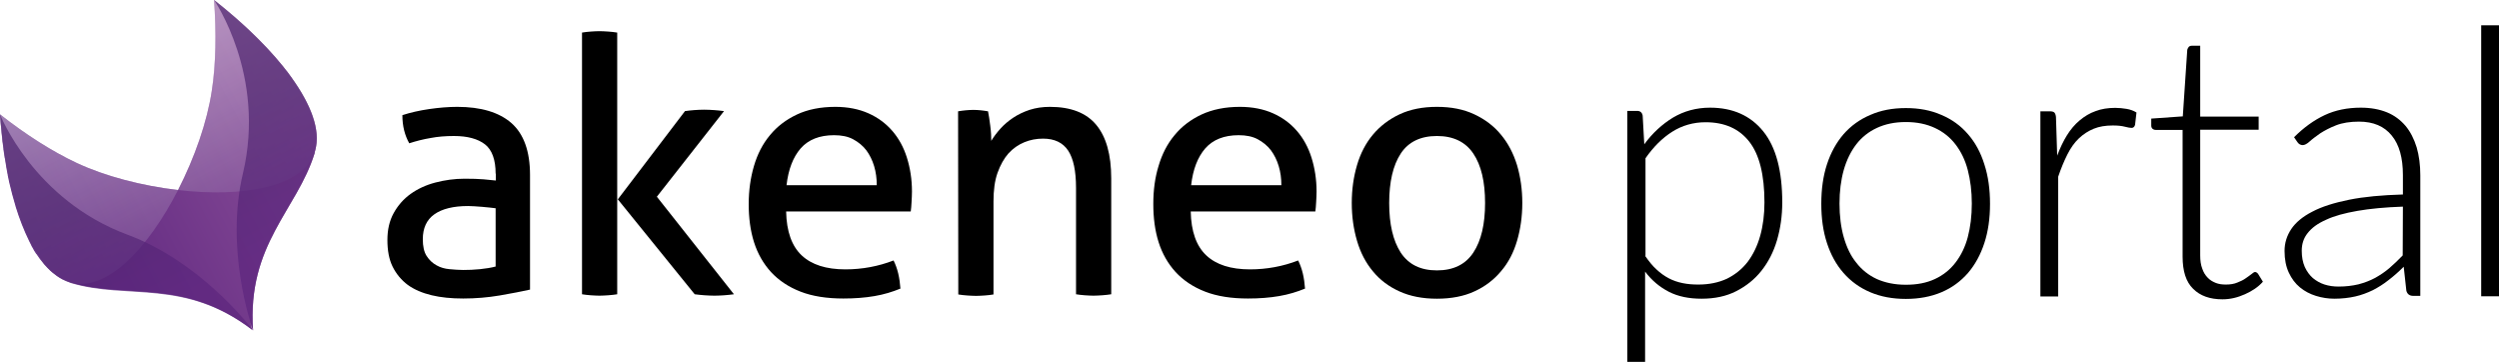
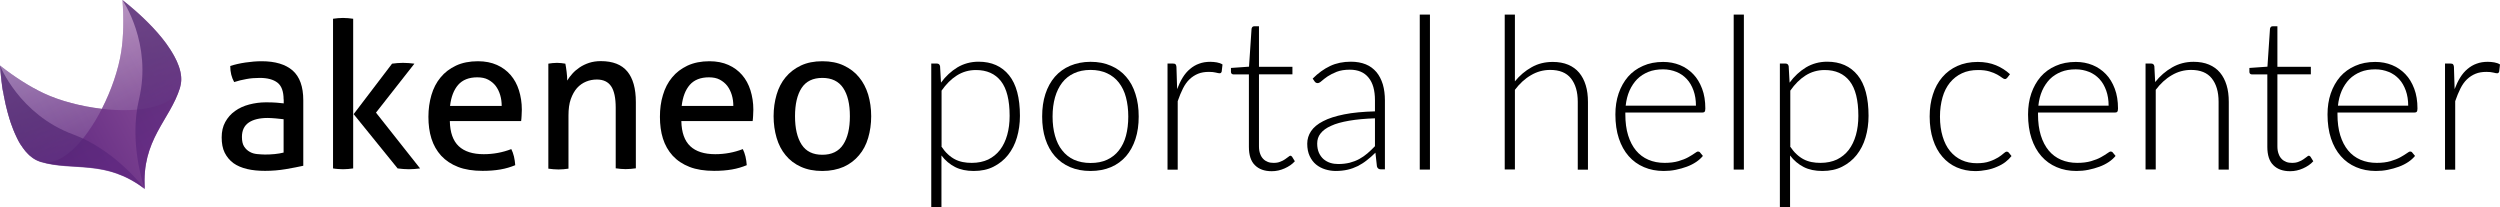
- <svg xmlns="http://www.w3.org/2000/svg" version="1.1" id="Logo_AKENEO_-_Couleur_-_Fond_Noir" x="0px" y="0px" width="1235.3px" height="178.8px" viewBox="0 0 1235.3 178.8" style="enable-background:new 0 0 1235.3 178.8;" xml:space="preserve">
+ <svg xmlns="http://www.w3.org/2000/svg" version="1.1" id="Logo_AKENEO_-_Couleur_-_Fond_Noir" x="0px" y="0px" width="2159.7px" height="178.8px" viewBox="0 0 2159.7 178.8" style="enable-background:new 0 0 2159.7 178.8;" xml:space="preserve">
  <style type="text/css">
	.st0{fill:url(#SVGID_1_);}
	.st1{opacity:0.8;}
- 	.st2{opacity:0.51;fill:url(#SVGID_2_);enable-background:new    ;}
- 	.st3{opacity:0.51;fill:url(#SVGID_3_);enable-background:new    ;}
+ 	.st2{opacity:0.51;fill:url(#SVGID_2_);}
+ 	.st3{opacity:0.51;fill:url(#SVGID_3_);}
	.st4{opacity:0.7;}
	.st5{fill:url(#SVGID_4_);}
	.st6{fill:url(#SVGID_5_);}
</style>
  <g>
    <g>
      <g>
-         <path d="M245,85.8c0-6.9-1.8-11.8-5.3-14.5s-8.6-4.1-15.3-4.1c-4.1,0-8,0.3-11.6,1c-3.6,0.6-7.1,1.5-10.5,2.6     c-2.2-3.9-3.4-8.5-3.4-13.9c4-1.3,8.4-2.3,13.2-3c4.8-0.7,9.5-1.1,13.9-1.1c11.8,0,20.7,2.7,26.8,8c6.1,5.4,9.2,13.9,9.2,25.7     v56.6c-4.1,0.9-9.1,1.9-15,2.9s-11.9,1.5-18,1.5c-5.8,0-11-0.5-15.6-1.6s-8.6-2.8-11.8-5.1c-3.2-2.4-5.7-5.4-7.5-9     s-2.6-8.1-2.6-13.2c0-5.1,1-9.5,3.1-13.3s4.9-7,8.4-9.5s7.6-4.4,12.2-5.6c4.6-1.2,9.4-1.9,14.5-1.9c3.8,0,6.9,0.1,9.3,0.3     s4.4,0.4,6.1,0.6v-3.4H245z M245,102.9c-1.8-0.2-4-0.5-6.7-0.7s-5-0.4-6.9-0.4c-7.3,0-12.9,1.4-16.7,4.1     c-3.8,2.7-5.7,6.8-5.7,12.3c0,3.5,0.6,6.3,1.9,8.3c1.3,2,2.9,3.5,4.9,4.6c1.9,1.1,4.1,1.7,6.4,1.9c2.4,0.2,4.6,0.4,6.7,0.4     c2.7,0,5.5-0.1,8.4-0.4c2.9-0.3,5.4-0.7,7.7-1.3L245,102.9L245,102.9z" />
-         <path d="M287.7,16.1c1.3-0.2,2.7-0.4,4.3-0.5c1.6-0.1,3-0.2,4.3-0.2s2.8,0.1,4.4,0.2s3.1,0.3,4.4,0.5v129.3     c-1.3,0.2-2.8,0.4-4.4,0.5s-3.1,0.2-4.4,0.2s-2.7-0.1-4.3-0.2c-1.6-0.1-3-0.3-4.3-0.5V16.1z M305.4,98.5l33.2-43.6     c1.5-0.2,3.1-0.4,4.6-0.5s3.1-0.2,4.8-0.2c1.8,0,3.4,0.1,5,0.2c1.6,0.1,3.2,0.3,4.9,0.5l-33.2,42.3l38.1,48.2     c-1.6,0.2-3.2,0.4-4.8,0.5c-1.5,0.1-3.1,0.2-4.8,0.2c-1.6,0-3.3-0.1-4.9-0.2c-1.6-0.1-3.3-0.3-4.9-0.5L305.4,98.5z" />
-         <path d="M388.6,104.5c0.2,9.9,2.8,17.1,7.7,21.7c4.9,4.6,12.1,6.9,21.6,6.9c8.3,0,16.3-1.5,23.8-4.4c0.9,1.8,1.7,3.9,2.3,6.4     c0.6,2.5,0.9,5,1.1,7.5c-3.9,1.6-8.1,2.9-12.8,3.7c-4.6,0.8-9.8,1.2-15.4,1.2c-8.2,0-15.3-1.1-21.2-3.4     c-5.9-2.3-10.7-5.5-14.6-9.7c-3.8-4.2-6.6-9.1-8.4-14.8s-2.6-12-2.6-18.8c0-6.7,0.9-13,2.6-18.8s4.3-10.9,7.9-15.2     c3.5-4.3,8-7.7,13.3-10.2s11.7-3.8,19-3.8c6.2,0,11.7,1.1,16.4,3.2c4.7,2.1,8.6,5,11.8,8.7c3.2,3.7,5.6,8.1,7.2,13.2     c1.6,5.1,2.5,10.7,2.5,16.7c0,1.7-0.1,3.4-0.2,5.2c-0.1,1.8-0.2,3.4-0.4,4.7L388.6,104.5L388.6,104.5z M433.4,91.5     c0-3.3-0.4-6.4-1.3-9.4s-2.2-5.6-3.9-7.9c-1.7-2.2-3.9-4-6.5-5.4s-5.8-2-9.4-2c-7.2,0-12.7,2.2-16.5,6.5     c-3.8,4.4-6.1,10.4-7,18.2L433.4,91.5L433.4,91.5z" />
-         <path d="M473.6,55c1.3-0.2,2.6-0.4,3.8-0.5s2.5-0.2,3.8-0.2s2.5,0.1,3.6,0.2c1.1,0.1,2.3,0.3,3.6,0.5c0.4,1.8,0.7,4.1,1.1,7.1     c0.4,3,0.5,5.5,0.5,7.5c1.2-2,2.7-4,4.5-6c1.8-2,3.9-3.8,6.3-5.4c2.4-1.6,5.1-2.9,8.1-3.9c3.1-1,6.4-1.5,10.1-1.5     c10.4,0,18,3,22.9,8.9s7.4,14.7,7.4,26.4v57.3c-1.3,0.2-2.8,0.4-4.4,0.5s-3.1,0.2-4.4,0.2s-2.7-0.1-4.3-0.2     c-1.6-0.1-3-0.3-4.3-0.5V92.8c0-8.3-1.3-14.5-3.9-18.4s-6.7-5.9-12.4-5.9c-3.3,0-6.4,0.6-9.3,1.8c-2.9,1.2-5.5,3-7.8,5.5     c-2.2,2.5-4,5.7-5.4,9.6c-1.4,3.9-2,8.7-2,14.2v45.9c-1.3,0.2-2.7,0.4-4.3,0.5s-3,0.2-4.3,0.2s-2.8-0.1-4.4-0.2     c-1.6-0.1-3.1-0.3-4.4-0.5L473.6,55L473.6,55z" />
-         <path d="M588.6,104.5c0.2,9.9,2.8,17.1,7.7,21.7c4.9,4.6,12.1,6.9,21.6,6.9c8.3,0,16.3-1.5,23.8-4.4c0.9,1.8,1.7,3.9,2.3,6.4     s0.9,5,1.1,7.5c-3.9,1.6-8.1,2.9-12.8,3.7c-4.6,0.8-9.8,1.2-15.4,1.2c-8.2,0-15.3-1.1-21.2-3.4c-5.9-2.3-10.7-5.5-14.6-9.7     c-3.8-4.2-6.6-9.1-8.4-14.8s-2.6-12-2.6-18.8c0-6.7,0.8-13,2.6-18.8c1.7-5.8,4.3-10.9,7.9-15.2c3.5-4.3,8-7.7,13.3-10.2     c5.4-2.5,11.7-3.8,19-3.8c6.2,0,11.7,1.1,16.4,3.2c4.7,2.1,8.6,5,11.8,8.7c3.2,3.7,5.6,8.1,7.2,13.2c1.6,5.1,2.5,10.7,2.5,16.7     c0,1.7-0.1,3.4-0.2,5.2s-0.2,3.4-0.4,4.7L588.6,104.5L588.6,104.5z M633.4,91.5c0-3.3-0.4-6.4-1.3-9.4s-2.2-5.6-3.9-7.9     c-1.7-2.2-3.9-4-6.5-5.4s-5.8-2-9.4-2c-7.2,0-12.7,2.2-16.5,6.5c-3.8,4.4-6.1,10.4-7,18.2L633.4,91.5L633.4,91.5z" />
-         <path d="M710.3,147.6c-7.1,0-13.2-1.2-18.5-3.6c-5.3-2.4-9.7-5.7-13.2-10c-3.5-4.2-6.1-9.2-7.8-15c-1.7-5.8-2.6-12-2.6-18.7     s0.9-12.9,2.6-18.7s4.3-10.8,7.8-15s7.9-7.6,13.2-10.1c5.3-2.5,11.5-3.7,18.5-3.7c7.1,0,13.2,1.2,18.5,3.7     c5.3,2.5,9.7,5.8,13.2,10.1c3.5,4.2,6.1,9.2,7.9,15c1.7,5.8,2.6,12,2.6,18.7s-0.9,12.9-2.6,18.7s-4.3,10.8-7.9,15     c-3.5,4.2-7.9,7.6-13.2,10C723.6,146.4,717.4,147.6,710.3,147.6z M710.3,133.6c8.1,0,14.1-2.9,18-8.8c3.9-5.9,5.8-14.1,5.8-24.5     c0-10.5-1.9-18.6-5.8-24.4c-3.9-5.8-9.9-8.7-18-8.7s-14.1,2.9-17.9,8.7s-5.7,14-5.7,24.4c0,10.5,1.9,18.6,5.7,24.5     C696.3,130.7,702.2,133.6,710.3,133.6z" />
+         <path d="M245,85.9c0-6.9-1.8-11.8-5.3-14.5c-3.5-2.7-8.6-4.1-15.3-4.1c-4.1,0-8,0.3-11.6,1c-3.6,0.6-7.1,1.5-10.5,2.6     c-2.2-3.9-3.4-8.5-3.4-13.9c4-1.3,8.4-2.3,13.2-3c4.8-0.7,9.5-1.1,13.9-1.1c11.8,0,20.7,2.7,26.8,8c6.1,5.4,9.2,13.9,9.2,25.7     v56.6c-4.1,0.9-9.1,1.9-15,2.9c-5.9,1-11.9,1.5-18,1.5c-5.8,0-11-0.5-15.6-1.6c-4.6-1.1-8.6-2.8-11.8-5.1c-3.2-2.4-5.7-5.4-7.5-9     c-1.8-3.6-2.6-8.1-2.6-13.2c0-5.1,1-9.5,3.1-13.3c2.1-3.8,4.9-7,8.4-9.5c3.5-2.5,7.6-4.4,12.2-5.6c4.6-1.2,9.4-1.9,14.5-1.9     c3.8,0,6.9,0.1,9.3,0.3c2.4,0.2,4.4,0.4,6.1,0.6V85.9z M245,103c-1.8-0.2-4-0.5-6.7-0.7c-2.7-0.2-5-0.4-6.9-0.4     c-7.3,0-12.9,1.4-16.7,4.1c-3.8,2.7-5.7,6.8-5.7,12.3c0,3.5,0.6,6.3,1.9,8.3c1.3,2,2.9,3.5,4.9,4.6c1.9,1.1,4.1,1.7,6.4,1.9     c2.4,0.2,4.6,0.4,6.7,0.4c2.7,0,5.5-0.1,8.4-0.4c2.9-0.3,5.4-0.7,7.7-1.3V103z" />
+         <path d="M287.7,16.2c1.3-0.2,2.7-0.4,4.3-0.5c1.6-0.1,3-0.2,4.3-0.2c1.3,0,2.8,0.1,4.4,0.2c1.6,0.1,3.1,0.3,4.4,0.5v129.3     c-1.3,0.2-2.8,0.4-4.4,0.5c-1.6,0.1-3.1,0.2-4.4,0.2c-1.3,0-2.7-0.1-4.3-0.2c-1.6-0.1-3-0.3-4.3-0.5V16.2z M305.5,98.6L338.7,55     c1.5-0.2,3.1-0.4,4.6-0.5c1.5-0.1,3.1-0.2,4.8-0.2c1.8,0,3.4,0.1,5,0.2c1.6,0.1,3.2,0.3,4.9,0.5l-33.2,42.3l38.1,48.2     c-1.6,0.2-3.2,0.4-4.8,0.5c-1.5,0.1-3.1,0.2-4.8,0.2c-1.6,0-3.3-0.1-4.9-0.2c-1.6-0.1-3.3-0.3-4.9-0.5L305.5,98.6z" />
+         <path d="M388.6,104.6c0.2,9.9,2.8,17.1,7.7,21.7c4.9,4.6,12.1,6.9,21.6,6.9c8.3,0,16.3-1.5,23.8-4.4c0.9,1.8,1.7,3.9,2.3,6.4     c0.6,2.5,0.9,5,1.1,7.5c-3.9,1.6-8.1,2.9-12.8,3.7c-4.6,0.8-9.8,1.2-15.4,1.2c-8.2,0-15.3-1.1-21.2-3.4     c-5.9-2.3-10.7-5.5-14.6-9.7c-3.8-4.2-6.6-9.1-8.4-14.8c-1.8-5.7-2.6-12-2.6-18.8c0-6.7,0.9-13,2.6-18.8     c1.7-5.8,4.3-10.9,7.9-15.2c3.5-4.3,8-7.7,13.3-10.2c5.3-2.5,11.7-3.8,19-3.8c6.2,0,11.7,1.1,16.4,3.2c4.7,2.1,8.6,5,11.8,8.7     c3.2,3.7,5.6,8.1,7.2,13.2c1.6,5.1,2.5,10.7,2.5,16.7c0,1.7-0.1,3.4-0.2,5.2c-0.1,1.8-0.2,3.4-0.4,4.7H388.6z M433.4,91.5     c0-3.3-0.4-6.4-1.3-9.4c-0.9-3-2.2-5.6-3.9-7.9c-1.7-2.2-3.9-4-6.5-5.4c-2.6-1.4-5.8-2-9.4-2c-7.2,0-12.7,2.2-16.5,6.5     c-3.8,4.4-6.1,10.4-7,18.2H433.4z" />
+         <path d="M473.6,55c1.3-0.2,2.6-0.4,3.8-0.5c1.2-0.1,2.5-0.2,3.8-0.2c1.3,0,2.5,0.1,3.6,0.2c1.1,0.1,2.3,0.3,3.6,0.5     c0.4,1.8,0.7,4.1,1.1,7.1c0.4,3,0.5,5.5,0.5,7.5c1.2-2,2.7-4,4.5-6c1.8-2,3.9-3.8,6.3-5.4c2.4-1.6,5.1-2.9,8.1-3.9     c3.1-1,6.4-1.5,10.1-1.5c10.4,0,18,3,22.9,8.9c4.9,5.9,7.4,14.7,7.4,26.4v57.3c-1.3,0.2-2.8,0.4-4.4,0.5     c-1.6,0.1-3.1,0.2-4.4,0.2c-1.3,0-2.7-0.1-4.3-0.2c-1.6-0.1-3-0.3-4.3-0.5V93c0-8.3-1.3-14.5-3.9-18.4c-2.6-3.9-6.7-5.9-12.4-5.9     c-3.3,0-6.4,0.6-9.3,1.8c-2.9,1.2-5.5,3-7.8,5.5c-2.2,2.5-4,5.7-5.4,9.6c-1.4,3.9-2,8.7-2,14.2v45.9c-1.3,0.2-2.7,0.4-4.3,0.5     c-1.6,0.1-3,0.2-4.3,0.2c-1.3,0-2.8-0.1-4.4-0.2c-1.6-0.1-3.1-0.3-4.4-0.5V55z" />
+         <path d="M588.6,104.6c0.2,9.9,2.8,17.1,7.7,21.7c4.9,4.6,12.1,6.9,21.6,6.9c8.3,0,16.3-1.5,23.8-4.4c0.9,1.8,1.7,3.9,2.3,6.4     c0.6,2.5,0.9,5,1.1,7.5c-3.9,1.6-8.1,2.9-12.8,3.7c-4.6,0.8-9.8,1.2-15.4,1.2c-8.2,0-15.3-1.1-21.2-3.4     c-5.9-2.3-10.7-5.5-14.6-9.7c-3.8-4.2-6.6-9.1-8.4-14.8c-1.8-5.7-2.6-12-2.6-18.8c0-6.7,0.8-13,2.6-18.8     c1.7-5.8,4.3-10.9,7.9-15.2c3.5-4.3,8-7.7,13.3-10.2c5.4-2.5,11.7-3.8,19-3.8c6.2,0,11.7,1.1,16.4,3.2c4.7,2.1,8.6,5,11.8,8.7     c3.2,3.7,5.6,8.1,7.2,13.2c1.6,5.1,2.5,10.7,2.5,16.7c0,1.7-0.1,3.4-0.2,5.2c-0.1,1.8-0.2,3.4-0.4,4.7H588.6z M633.5,91.5     c0-3.3-0.4-6.4-1.3-9.4c-0.9-3-2.2-5.6-3.9-7.9c-1.7-2.2-3.9-4-6.5-5.4c-2.6-1.4-5.8-2-9.4-2c-7.2,0-12.7,2.2-16.5,6.5     c-3.8,4.4-6.1,10.4-7,18.2H633.5z" />
+         <path d="M710.4,147.7c-7.1,0-13.2-1.2-18.5-3.6c-5.3-2.4-9.7-5.7-13.2-10c-3.5-4.2-6.1-9.2-7.8-15c-1.7-5.8-2.6-12-2.6-18.7     c0-6.7,0.9-12.9,2.6-18.7c1.7-5.8,4.3-10.8,7.8-15c3.5-4.2,7.9-7.6,13.2-10.1c5.3-2.5,11.5-3.7,18.5-3.7c7.1,0,13.2,1.2,18.5,3.7     c5.3,2.5,9.7,5.8,13.2,10.1c3.5,4.2,6.1,9.2,7.9,15c1.7,5.8,2.6,12,2.6,18.7c0,6.7-0.9,12.9-2.6,18.7c-1.7,5.8-4.3,10.8-7.9,15     c-3.5,4.2-7.9,7.6-13.2,10C723.6,146.4,717.4,147.7,710.4,147.7z M710.4,133.7c8.1,0,14.1-2.9,18-8.8c3.9-5.9,5.8-14.1,5.8-24.5     c0-10.5-1.9-18.6-5.8-24.4c-3.9-5.8-9.9-8.7-18-8.7c-8.1,0-14.1,2.9-17.9,8.7c-3.8,5.8-5.7,14-5.7,24.4c0,10.5,1.9,18.6,5.7,24.5     C696.3,130.8,702.3,133.7,710.4,133.7z" />
      </g>
      <g>
-         <linearGradient id="SVGID_1_" gradientUnits="userSpaceOnUse" x1="272.245" y1="215.823" x2="425.372" y2="215.823" gradientTransform="matrix(0.8818 -0.4717 -0.4717 -0.8818 -116.7754 450.649)">
+         <linearGradient id="SVGID_1_" gradientUnits="userSpaceOnUse" x1="320.472" y1="183.821" x2="473.598" y2="183.821" gradientTransform="matrix(0.8818 -0.4717 0.4717 0.8818 -347.8113 120.9767)">
          <stop offset="4.294480e-02" style="stop-color:#5C257E" />
          <stop offset="0.969" style="stop-color:#8B4F99" />
        </linearGradient>
-         <path class="st0" d="M123.8,159.5c0.6,2,1.1,3.3,1.3,3.8c0.1,0-0.1,0,0,0l0,0l0,0l0,0l0,0c-3-42.6,21.7-59.5,30.4-87.5     c0.1-0.4,0.2-0.9,0.3-1.4c0.2-0.6,0.3-1.3,0.4-1.9c1.4-7.8-1.5-17-7.2-26.6c0-0.1-0.1-0.1-0.1-0.2c-0.5-0.8-1-1.6-1.5-2.4l0,0     c-0.9-1.5-2-3-3-4.5c-0.1-0.1-0.2-0.3-0.3-0.5c-0.3-0.4-0.6-0.8-0.9-1.2c-0.3-0.4-0.6-0.8-0.9-1.3c-0.3-0.4-0.6-0.8-1-1.2     c-0.3-0.4-0.7-0.8-1-1.3c-0.2-0.3-0.5-0.6-0.7-0.9C130.4,21.1,118.4,9.9,105.8,0l0,0l0,0l0,0c0,0-0.1-0.1,0,0     c1.2,16,0.9,32.1-1.1,44.8c-2.3,15.4-8.5,33.1-16.7,49.1c-17.9-2.1-36-6.8-50.1-13.4C26.1,75,12.7,66.5,0,56.5     c0.1,1.3,0.2,2.7,0.3,4c0,0.4,0.1,0.8,0.1,1.2c0.1,1,0.2,1.9,0.3,2.8c0,0.4,0.1,0.9,0.1,1.3c0.1,1,0.2,1.9,0.3,2.8     c0,0.4,0.1,0.8,0.1,1.2c0.2,1.2,0.3,2.4,0.5,3.6c0,0.1,0,0.2,0,0.4c0.2,1.4,0.4,2.8,0.6,4.1c0,0.1,0,0.2,0.1,0.3     c0.2,1.2,0.4,2.4,0.6,3.7c0,0.3,0.1,0.5,0.1,0.7c0.2,1.1,0.4,2.2,0.6,3.3c0.1,0.2,0.1,0.4,0.1,0.6c0.3,1.3,0.5,2.5,0.8,3.8l0,0     c0.9,4,2,7.9,3.1,11.6c0,0.1,0,0.1,0,0.1c1.9,6.2,4.2,12,6.7,17.1c0.4,0.7,0.8,1.5,1.1,2.2v0.1l0,0c0.3,0.6,0.7,1.3,1.1,1.9l0,0     c0,0,0,0,0,0.1c0.4,0.7,0.8,1.3,1.2,1.9l0,0c0.1,0.1,0.1,0.2,0.2,0.2l0,0c0.5,0.8,1.1,1.6,1.6,2.3c0.1,0.1,0.2,0.2,0.3,0.4     l0.1,0.1c0.6,0.8,1.3,1.6,1.9,2.4l0,0c0.5,0.5,0.9,1,1.4,1.5c0.2,0.2,0.4,0.4,0.6,0.6c0.3,0.3,0.6,0.6,0.9,0.9     c0.2,0.2,0.4,0.4,0.7,0.6c0.3,0.3,0.6,0.5,0.9,0.7c0.2,0.2,0.5,0.4,0.7,0.5c0.3,0.2,0.6,0.5,0.9,0.7c0.2,0.2,0.5,0.3,0.7,0.5     c0.3,0.2,0.6,0.4,1,0.6c0.2,0.1,0.5,0.3,0.7,0.4c0.4,0.2,0.7,0.4,1.1,0.5c0.2,0.1,0.4,0.2,0.6,0.3c0.6,0.3,1.2,0.5,1.7,0.7     c0.4,0.1,0.7,0.3,1,0.4c28.1,8.4,56.1-2.5,89.9,23.4" />
+         <path class="st0" d="M123.8,159.5c0.6,2,1.1,3.3,1.3,3.8c0.1,0-0.1,0,0,0l0,0c0,0,0,0,0,0c0,0,0,0,0,0l0,0     c-3-42.6,21.7-59.5,30.4-87.5c0.1-0.4,0.2-0.9,0.3-1.4c0.2-0.6,0.3-1.3,0.4-1.9c1.4-7.8-1.5-17-7.2-26.6c0-0.1-0.1-0.1-0.1-0.2     c-0.5-0.8-1-1.6-1.5-2.4c0,0,0,0,0,0c-0.9-1.5-2-3-3-4.5c-0.1-0.1-0.2-0.3-0.3-0.5c-0.3-0.4-0.6-0.8-0.9-1.2     c-0.3-0.4-0.6-0.8-0.9-1.3c-0.3-0.4-0.6-0.8-1-1.2c-0.3-0.4-0.7-0.8-1-1.3c-0.2-0.3-0.5-0.6-0.7-0.9     c-9.2-11.3-21.2-22.5-33.8-32.4c0,0,0,0,0,0l0,0l0,0c0,0-0.1-0.1,0,0c1.2,16,0.9,32.1-1.1,44.8C102.3,60.2,96.2,78,88,94     c-17.9-2.1-36-6.8-50.1-13.4c-11.8-5.5-25.2-14-37.9-24c0.1,1.3,0.2,2.7,0.3,4c0,0.4,0.1,0.8,0.1,1.2c0.1,1,0.2,1.9,0.3,2.8     c0,0.4,0.1,0.9,0.1,1.3c0.1,1,0.2,1.9,0.3,2.8c0,0.4,0.1,0.8,0.1,1.2c0.2,1.2,0.3,2.4,0.5,3.6c0,0.1,0,0.2,0,0.4     c0.2,1.4,0.4,2.8,0.6,4.1c0,0.1,0,0.2,0.1,0.3C2.8,79.5,3,80.7,3.2,82c0,0.3,0.1,0.5,0.1,0.7C3.6,83.8,3.8,84.9,4,86     c0.1,0.2,0.1,0.4,0.1,0.6c0.3,1.3,0.5,2.5,0.8,3.8c0,0,0,0,0,0c0.9,4,2,7.9,3.1,11.6c0,0.1,0,0.1,0,0.1c1.9,6.2,4.2,12,6.7,17.1     c0.4,0.7,0.8,1.5,1.1,2.2c0,0,0,0.1,0,0.1c0,0,0,0,0,0c0.3,0.6,0.7,1.3,1.1,1.9c0,0,0,0,0,0c0,0,0,0,0,0.1     c0.4,0.7,0.8,1.3,1.2,1.9c0,0,0,0,0,0c0.1,0.1,0.1,0.2,0.2,0.2c0,0,0,0,0,0c0.5,0.8,1.1,1.6,1.6,2.3c0.1,0.1,0.2,0.2,0.3,0.4     c0,0,0.1,0.1,0.1,0.1c0.6,0.8,1.3,1.6,1.9,2.4l0,0c0.5,0.5,0.9,1,1.4,1.5c0.2,0.2,0.4,0.4,0.6,0.6c0.3,0.3,0.6,0.6,0.9,0.9     c0.2,0.2,0.4,0.4,0.7,0.6c0.3,0.3,0.6,0.5,0.9,0.7c0.2,0.2,0.5,0.4,0.7,0.5c0.3,0.2,0.6,0.5,0.9,0.7c0.2,0.2,0.5,0.3,0.7,0.5     c0.3,0.2,0.6,0.4,1,0.6c0.2,0.1,0.5,0.3,0.7,0.4c0.4,0.2,0.7,0.4,1.1,0.5c0.2,0.1,0.4,0.2,0.6,0.3c0.6,0.3,1.2,0.5,1.7,0.7     c0.4,0.1,0.7,0.3,1,0.4c28.1,8.4,56.1-2.5,89.9,23.4" />
        <g class="st1">
-           <linearGradient id="SVGID_2_" gradientUnits="userSpaceOnUse" x1="387.111" y1="145.553" x2="387.111" y2="292.309" gradientTransform="matrix(0.8818 -0.4717 -0.4717 -0.8818 -116.7754 450.649)">
+           <linearGradient id="SVGID_2_" gradientUnits="userSpaceOnUse" x1="435.312" y1="254.138" x2="435.312" y2="107.383" gradientTransform="matrix(0.8818 -0.4717 0.4717 0.8818 -347.8113 120.9767)">
            <stop offset="4.294480e-02" style="stop-color:#5C257E" />
            <stop offset="1" style="stop-color:#FFFFFF" />
          </linearGradient>
-           <path class="st2" d="M104.7,44.8c-2.3,15.4-8.5,33.1-16.7,49.1c31.7,3.7,62.5-1.1,67.8-19.6c5.8-20.2-20.4-51.2-50-74.3      C107,16.2,106.6,32,104.7,44.8z" />
-           <linearGradient id="SVGID_3_" gradientUnits="userSpaceOnUse" x1="310.518" y1="145.559" x2="310.518" y2="292.315" gradientTransform="matrix(0.8818 -0.4717 -0.4717 -0.8818 -116.7754 450.649)">
+           <path class="st2" d="M104.7,44.9C102.3,60.2,96.2,78,88,94c31.7,3.7,62.5-1.1,67.8-19.6c5.8-20.2-20.4-51.2-50-74.3      C107,16.2,106.6,32,104.7,44.9z" />
+           <linearGradient id="SVGID_3_" gradientUnits="userSpaceOnUse" x1="358.748" y1="254.132" x2="358.748" y2="107.376" gradientTransform="matrix(0.8818 -0.4717 0.4717 0.8818 -347.8113 120.9767)">
            <stop offset="4.294480e-02" style="stop-color:#5C257E" />
            <stop offset="1" style="stop-color:#FFFFFF" />
          </linearGradient>
-           <path class="st3" d="M37.9,80.5C26.1,75,12.7,66.5,0,56.5C2.8,94,14.1,133,34.1,139.4c18.3,5.8,39.4-17.1,53.9-45.5      C70.1,91.8,52,87.1,37.9,80.5z" />
+           <path class="st3" d="M37.9,80.6c-11.8-5.5-25.2-14-37.9-24c2.8,37.5,14.1,76.5,34.1,82.9C52.4,145.3,73.5,122.4,88,94      C70.2,91.9,52,87.2,37.9,80.6z" />
        </g>
        <g class="st4">
-           <linearGradient id="SVGID_4_" gradientUnits="userSpaceOnUse" x1="310.514" y1="265.909" x2="310.514" y2="151.655" gradientTransform="matrix(0.8818 -0.4717 -0.4717 -0.8818 -116.7754 450.649)">
+           <linearGradient id="SVGID_4_" gradientUnits="userSpaceOnUse" x1="358.753" y1="133.782" x2="358.753" y2="248.037" gradientTransform="matrix(0.8818 -0.4717 0.4717 0.8818 -347.8113 120.9767)">
            <stop offset="0.233" style="stop-color:#4E256F" />
            <stop offset="0.841" style="stop-color:#5C257E" />
          </linearGradient>
-           <path class="st5" d="M63.1,116C16.4,98.7,0,56.5,0,56.5l0,0c1.7,23,6.6,46.5,14.8,62.8c0.4,0.7,0.7,1.4,1.1,2.1      c0,0.1,0.1,0.1,0.1,0.2c0.4,0.6,0.7,1.3,1.1,1.9c0,0.1,0.1,0.2,0.2,0.2c0.4,0.6,0.7,1.2,1.1,1.8c0.1,0.1,0.1,0.2,0.2,0.2      c0.4,0.6,0.7,1.1,1.1,1.7c0.3,0.4,0.5,0.7,0.7,1c0.1,0.1,0.1,0.2,0.2,0.3c0.2,0.2,0.4,0.5,0.5,0.7c0.4,0.6,0.9,1.1,1.3,1.6      c3.5,4.1,7.5,7.1,11.8,8.5c0.4,0.1,0.7,0.3,1,0.4c28.1,8.4,56.1-2.5,89.9,23.4C122.5,159.8,98.5,129.2,63.1,116z" />
-           <linearGradient id="SVGID_5_" gradientUnits="userSpaceOnUse" x1="387.088" y1="265.903" x2="387.088" y2="151.65" gradientTransform="matrix(0.8818 -0.4717 -0.4717 -0.8818 -116.7754 450.649)">
+           <path class="st5" d="M63.1,116.1C16.5,98.8,0,56.6,0,56.6l0,0c1.7,23,6.6,46.5,14.8,62.8c0.4,0.7,0.7,1.4,1.1,2.1      c0,0.1,0.1,0.1,0.1,0.2c0.4,0.6,0.7,1.3,1.1,1.9c0,0.1,0.1,0.2,0.2,0.2c0.4,0.6,0.7,1.2,1.1,1.8c0.1,0.1,0.1,0.2,0.2,0.2      c0.4,0.6,0.7,1.1,1.1,1.7c0.3,0.4,0.5,0.7,0.7,1c0.1,0.1,0.1,0.2,0.2,0.3c0.2,0.2,0.4,0.5,0.5,0.7c0.4,0.6,0.9,1.1,1.3,1.6      c3.5,4.1,7.5,7.1,11.8,8.5c0.4,0.1,0.7,0.3,1,0.4c28.1,8.4,56.1-2.5,89.9,23.4C122.5,159.9,98.5,129.2,63.1,116.1z" />
+           <linearGradient id="SVGID_5_" gradientUnits="userSpaceOnUse" x1="435.308" y1="133.788" x2="435.308" y2="248.041" gradientTransform="matrix(0.8818 -0.4717 0.4717 0.8818 -347.8113 120.9767)">
            <stop offset="0.233" style="stop-color:#4E256F" />
            <stop offset="0.841" style="stop-color:#5C257E" />
          </linearGradient>
-           <path class="st6" d="M155.8,74.3c5.8-20.2-20.4-51.2-50-74.3l0,0c0,0,25.8,37.1,14.3,85.6c-8.9,37.4,4,74.8,5,77.7      c0.1,0-0.1,0,0,0l0,0l0,0l0,0l0,0c-3-42.6,21.7-59.5,30.4-87.5C155.5,75.3,155.6,74.8,155.8,74.3z" />
+           <path class="st6" d="M155.8,74.4c5.8-20.2-20.4-51.2-50-74.3l0,0c0,0,25.8,37.1,14.3,85.6c-8.9,37.4,4,74.8,5,77.7      c0.1,0-0.1,0,0,0l0,0c0,0,0,0,0,0c0,0,0,0,0,0l0,0c-3-42.6,21.7-59.5,30.4-87.5C155.6,75.3,155.6,74.9,155.8,74.4z" />
        </g>
      </g>
    </g>
    <g>
-       <path d="M812.8,71.3c4-5.5,8.8-9.9,14.2-13.2c5.4-3.2,11.5-4.9,18.3-4.9c11.2,0,20,3.9,26.3,11.7c6.3,7.8,9.4,19.5,9.4,35.1    c0,6.7-0.9,12.9-2.6,18.7s-4.3,10.8-7.7,15.1s-7.6,7.6-12.5,10.1s-10.6,3.7-17.1,3.7c-6.2,0-11.6-1.1-16.1-3.4    c-4.5-2.3-8.5-5.6-11.8-10v44.6h-8.8v-124h4.9c1.5,0,2.4,0.8,2.7,2.3L812.8,71.3z M813.2,126.4c1.8,2.6,3.6,4.9,5.6,6.7    c1.9,1.8,4,3.3,6.1,4.4c2.1,1.1,4.4,1.9,6.9,2.4c2.4,0.5,5,0.7,7.7,0.7c5.4,0,10.1-1,14.2-2.9c4-2,7.4-4.7,10.2-8.3    c2.7-3.6,4.8-7.9,6.2-12.9s2.1-10.5,2.1-16.5c0-13.6-2.5-23.6-7.5-30s-12.2-9.6-21.6-9.6c-6.1,0-11.6,1.6-16.5,4.7    c-4.9,3.1-9.3,7.5-13.2,13.1v48.2H813.2z" />
-       <path d="M942.1,53.4c6.6,0,12.4,1.1,17.6,3.4c5.2,2.2,9.6,5.4,13.1,9.5c3.6,4.1,6.3,9.1,8.1,14.9c1.9,5.8,2.8,12.3,2.8,19.5    s-0.9,13.6-2.8,19.4c-1.9,5.8-4.6,10.7-8.1,14.8c-3.6,4.1-7.9,7.3-13.1,9.5s-11.1,3.3-17.6,3.3c-6.6,0-12.4-1.1-17.6-3.3    s-9.6-5.4-13.2-9.5s-6.3-9-8.2-14.8s-2.8-12.2-2.8-19.4s0.9-13.7,2.8-19.5c1.9-5.8,4.6-10.7,8.2-14.9c3.6-4.1,8-7.3,13.2-9.5    C929.7,54.5,935.5,53.4,942.1,53.4z M942.1,140.7c5.5,0,10.2-0.9,14.3-2.8c4.1-1.9,7.5-4.6,10.2-8.1c2.7-3.5,4.8-7.7,6.1-12.6    c1.3-4.9,2-10.5,2-16.6S974,89,972.7,84s-3.4-9.2-6.1-12.7s-6.1-6.2-10.2-8.1c-4.1-1.9-8.8-2.9-14.3-2.9s-10.2,1-14.3,2.9    c-4.1,1.9-7.5,4.6-10.2,8.1c-2.7,3.5-4.8,7.8-6.2,12.7c-1.4,5-2.1,10.5-2.1,16.6s0.7,11.7,2.1,16.6c1.4,4.9,3.4,9.2,6.2,12.6    c2.7,3.5,6.1,6.2,10.2,8.1C931.9,139.7,936.6,140.7,942.1,140.7z" />
-       <path d="M1016.9,76.9c1.4-3.7,3-7.1,4.8-10s3.9-5.4,6.3-7.4s5-3.6,7.9-4.6c2.9-1.1,6.1-1.6,9.7-1.6c1.9,0,3.8,0.2,5.6,0.5    c1.8,0.3,3.5,0.9,4.9,1.8l-0.7,6.1c-0.3,1-0.9,1.5-1.7,1.5c-0.7,0-1.9-0.2-3.4-0.6c-1.5-0.4-3.5-0.6-5.9-0.6    c-3.6,0-6.7,0.5-9.4,1.6c-2.7,1.1-5.2,2.7-7.4,4.8c-2.2,2.1-4.1,4.8-5.7,8s-3.1,6.8-4.5,10.9v59.2h-8.8V55h4.7    c1,0,1.8,0.2,2.2,0.6c0.4,0.4,0.7,1.2,0.8,2.2L1016.9,76.9z" />
-       <path d="M1098.6,147.9c-6.2,0-11-1.7-14.5-5.2c-3.5-3.4-5.2-8.7-5.2-15.9V64.2h-13.2c-0.7,0-1.2-0.2-1.7-0.6    c-0.4-0.4-0.6-0.9-0.6-1.6v-3.4l15.6-1.1l2.2-32.8c0.1-0.6,0.4-1,0.7-1.5c0.4-0.4,0.9-0.6,1.6-0.6h4.1v35h28.9v6.5h-28.9v62.1    c0,2.5,0.3,4.7,1,6.5c0.6,1.8,1.5,3.3,2.7,4.5c1.1,1.2,2.5,2,4,2.6s3.2,0.8,5,0.8c2.2,0,4.1-0.3,5.7-1c1.6-0.6,3-1.3,4.1-2.1    c1.2-0.8,2.1-1.5,2.9-2.1c0.7-0.6,1.3-1,1.7-1c0.5,0,1,0.3,1.5,0.9l2.4,3.9c-2.3,2.6-5.3,4.6-8.9,6.2S1102.5,147.9,1098.6,147.9z" />
-       <path d="M1134,67.8c4.8-4.8,9.8-8.4,15.1-10.9c5.3-2.5,11.3-3.7,17.9-3.7c4.9,0,9.2,0.8,12.9,2.3s6.7,3.8,9.2,6.7    c2.4,2.9,4.2,6.4,5.5,10.6c1.2,4.1,1.8,8.8,1.8,13.8v59.6h-3.5c-1.8,0-3-0.9-3.4-2.6l-1.3-11.8c-2.5,2.5-5,4.7-7.5,6.6    c-2.5,2-5.1,3.6-7.8,5c-2.7,1.3-5.6,2.4-8.7,3.1c-3.1,0.7-6.6,1.1-10.3,1.1c-3.1,0-6.2-0.5-9.1-1.4s-5.6-2.3-7.9-4.2    s-4.1-4.3-5.5-7.3s-2.1-6.5-2.1-10.7c0-3.9,1.1-7.5,3.3-10.8s5.7-6.2,10.4-8.6c4.7-2.5,10.8-4.4,18.2-5.9    c7.4-1.5,16.3-2.3,26.6-2.6v-9.6c0-8.5-1.8-15-5.5-19.5c-3.7-4.6-9.1-6.9-16.2-6.9c-4.4,0-8.2,0.6-11.3,1.8    c-3.1,1.2-5.7,2.6-7.9,4c-2.1,1.5-3.9,2.8-5.2,4c-1.3,1.2-2.5,1.8-3.4,1.8c-0.7,0-1.2-0.2-1.7-0.5c-0.4-0.3-0.8-0.7-1.1-1.2    L1134,67.8z M1187.8,102.1c-8.7,0.3-16.2,1-22.5,2.1s-11.5,2.5-15.5,4.4c-4.1,1.8-7.1,4-9.1,6.6c-2,2.5-2.9,5.4-2.9,8.7    c0,3.1,0.5,5.7,1.5,8c1,2.2,2.4,4.1,4,5.5c1.7,1.4,3.6,2.5,5.8,3.2c2.2,0.7,4.5,1,6.9,1c3.6,0,6.8-0.4,9.8-1.1    c3-0.8,5.7-1.8,8.3-3.2c2.5-1.4,4.9-3,7.1-4.9s4.4-4,6.5-6.2L1187.8,102.1L1187.8,102.1z" />
-       <path d="M1235.3,12.5v133.9h-8.8V12.5H1235.3z" />
+       <path d="M812.9,71.4c4-5.5,8.8-9.9,14.2-13.2c5.4-3.2,11.5-4.9,18.3-4.9c11.2,0,20,3.9,26.3,11.7c6.3,7.8,9.4,19.5,9.4,35.1    c0,6.7-0.9,12.9-2.6,18.7s-4.3,10.8-7.7,15.1c-3.4,4.3-7.6,7.6-12.5,10.1c-4.9,2.5-10.6,3.7-17.1,3.7c-6.2,0-11.6-1.1-16.1-3.4    c-4.5-2.3-8.5-5.6-11.8-10v44.6h-8.8V54.9h4.9c1.5,0,2.4,0.8,2.7,2.3L812.9,71.4z M813.2,126.5c1.8,2.6,3.6,4.9,5.6,6.7    c1.9,1.8,4,3.3,6.1,4.4c2.1,1.1,4.4,1.9,6.9,2.4c2.4,0.5,5,0.7,7.7,0.7c5.4,0,10.1-1,14.2-2.9c4-2,7.4-4.7,10.2-8.3    c2.7-3.6,4.8-7.9,6.2-12.9c1.4-5,2.1-10.5,2.1-16.5c0-13.6-2.5-23.6-7.5-30c-5-6.4-12.2-9.6-21.6-9.6c-6.1,0-11.6,1.6-16.5,4.7    c-4.9,3.1-9.3,7.5-13.2,13.1V126.5z" />
+       <path d="M942.1,53.4c6.6,0,12.4,1.1,17.6,3.4c5.2,2.2,9.6,5.4,13.1,9.5c3.6,4.1,6.3,9.1,8.1,14.9c1.9,5.8,2.8,12.3,2.8,19.5    c0,7.2-0.9,13.6-2.8,19.4c-1.9,5.8-4.6,10.7-8.1,14.8c-3.6,4.1-7.9,7.3-13.1,9.5c-5.2,2.2-11.1,3.3-17.6,3.3    c-6.6,0-12.4-1.1-17.6-3.3c-5.2-2.2-9.6-5.4-13.2-9.5c-3.6-4.1-6.3-9-8.2-14.8c-1.9-5.8-2.8-12.2-2.8-19.4    c0-7.2,0.9-13.7,2.8-19.5c1.9-5.8,4.6-10.7,8.2-14.9c3.6-4.1,8-7.3,13.2-9.5C929.7,54.6,935.6,53.4,942.1,53.4z M942.1,140.8    c5.5,0,10.2-0.9,14.3-2.8c4.1-1.9,7.5-4.6,10.2-8.1c2.7-3.5,4.8-7.7,6.1-12.6c1.3-4.9,2-10.5,2-16.6c0-6.1-0.7-11.6-2-16.6    c-1.3-5-3.4-9.2-6.1-12.7c-2.7-3.5-6.1-6.2-10.2-8.1c-4.1-1.9-8.8-2.9-14.3-2.9c-5.5,0-10.2,1-14.3,2.9c-4.1,1.9-7.5,4.6-10.2,8.1    c-2.7,3.5-4.8,7.8-6.2,12.7c-1.4,5-2.1,10.5-2.1,16.6c0,6.1,0.7,11.7,2.1,16.6c1.4,4.9,3.4,9.2,6.2,12.6c2.7,3.5,6.1,6.2,10.2,8.1    C931.9,139.8,936.7,140.8,942.1,140.8z" />
+       <path d="M1016.9,77c1.4-3.7,3-7.1,4.8-10c1.8-2.9,3.9-5.4,6.3-7.4c2.4-2,5-3.6,7.9-4.6c2.9-1.1,6.1-1.6,9.7-1.6    c1.9,0,3.8,0.2,5.6,0.5c1.8,0.3,3.5,0.9,4.9,1.8l-0.7,6.1c-0.3,1-0.9,1.5-1.7,1.5c-0.7,0-1.9-0.2-3.4-0.6    c-1.5-0.4-3.5-0.6-5.9-0.6c-3.6,0-6.7,0.5-9.4,1.6c-2.7,1.1-5.2,2.7-7.4,4.8c-2.2,2.1-4.1,4.8-5.7,8c-1.6,3.2-3.1,6.8-4.5,10.9    v59.2h-8.8V54.9h4.7c1,0,1.8,0.2,2.2,0.6c0.4,0.4,0.7,1.2,0.8,2.2L1016.9,77z" />
+       <path d="M1098.6,147.9c-6.2,0-11-1.7-14.5-5.2c-3.5-3.4-5.2-8.7-5.2-15.9V64.3h-13.2c-0.7,0-1.2-0.2-1.7-0.6    c-0.4-0.4-0.6-0.9-0.6-1.6v-3.4l15.6-1.1l2.2-32.8c0.1-0.6,0.4-1,0.7-1.5c0.4-0.4,0.9-0.6,1.6-0.6h4.1v35h28.9v6.5h-28.9v62.1    c0,2.5,0.3,4.7,1,6.5c0.6,1.8,1.5,3.3,2.7,4.5c1.1,1.2,2.5,2,4,2.6c1.5,0.6,3.2,0.8,5,0.8c2.2,0,4.1-0.3,5.7-1    c1.6-0.6,3-1.3,4.1-2.1c1.2-0.8,2.1-1.5,2.9-2.1c0.7-0.6,1.3-1,1.7-1c0.5,0,1,0.3,1.5,0.9l2.4,3.9c-2.3,2.6-5.3,4.6-8.9,6.2    S1102.5,147.9,1098.6,147.9z" />
+       <path d="M1134,67.9c4.8-4.8,9.8-8.4,15.1-10.9c5.3-2.5,11.3-3.7,17.9-3.7c4.9,0,9.2,0.8,12.9,2.3s6.7,3.8,9.2,6.7    c2.4,2.9,4.2,6.4,5.5,10.6c1.2,4.1,1.8,8.8,1.8,13.8v59.6h-3.5c-1.8,0-3-0.9-3.4-2.6l-1.3-11.8c-2.5,2.5-5,4.7-7.5,6.6    c-2.5,2-5.1,3.6-7.8,5c-2.7,1.3-5.6,2.4-8.7,3.1c-3.1,0.7-6.6,1.1-10.3,1.1c-3.1,0-6.2-0.5-9.1-1.4c-2.9-0.9-5.6-2.3-7.9-4.2    c-2.3-1.9-4.1-4.3-5.5-7.3c-1.4-3-2.1-6.5-2.1-10.7c0-3.9,1.1-7.5,3.3-10.8s5.7-6.2,10.4-8.6c4.7-2.5,10.8-4.4,18.2-5.9    c7.4-1.5,16.3-2.3,26.6-2.6v-9.6c0-8.5-1.8-15-5.5-19.5c-3.7-4.6-9.1-6.9-16.2-6.9c-4.4,0-8.2,0.6-11.3,1.8    c-3.1,1.2-5.7,2.6-7.9,4c-2.1,1.5-3.9,2.8-5.2,4c-1.3,1.2-2.5,1.8-3.4,1.8c-0.7,0-1.2-0.2-1.7-0.5c-0.4-0.3-0.8-0.7-1.1-1.2    L1134,67.9z M1187.9,102.2c-8.7,0.3-16.2,1-22.5,2.1c-6.3,1.1-11.5,2.5-15.5,4.4c-4.1,1.8-7.1,4-9.1,6.6c-2,2.5-2.9,5.4-2.9,8.7    c0,3.1,0.5,5.7,1.5,8c1,2.2,2.4,4.1,4,5.5c1.7,1.4,3.6,2.5,5.8,3.2c2.2,0.7,4.5,1,6.9,1c3.6,0,6.8-0.4,9.8-1.1    c3-0.8,5.7-1.8,8.3-3.2c2.5-1.4,4.9-3,7.1-4.9c2.2-1.9,4.4-4,6.5-6.2V102.2z" />
+       <path d="M1235.3,12.6v133.9h-8.8V12.6H1235.3z" />
+       <path d="M1308.6,70.4c4.2-5.2,9.1-9.3,14.5-12.3c5.4-3.1,11.5-4.6,18.3-4.6c5,0,9.5,0.8,13.3,2.4c3.8,1.6,7,3.9,9.5,6.9    c2.5,3,4.4,6.6,5.7,10.9c1.3,4.2,1.9,9,1.9,14.4v58.5h-8.8V87.9c0-8.6-2-15.3-5.9-20.2c-3.9-4.9-9.9-7.3-17.9-7.3    c-5.9,0-11.5,1.5-16.7,4.6c-5.2,3-9.8,7.3-13.8,12.6v68.8h-8.8V12.6h8.8V70.4z" />
+       <path d="M1404.1,97.1v1.7c0,6.9,0.8,12.9,2.4,18.1c1.6,5.2,3.9,9.6,6.8,13.1c2.9,3.5,6.5,6.2,10.7,8c4.2,1.8,8.8,2.7,14,2.7    c4.6,0,8.6-0.5,12-1.5c3.4-1,6.2-2.1,8.5-3.4c2.3-1.3,4.1-2.4,5.5-3.4c1.3-1,2.3-1.5,2.9-1.5c0.8,0,1.4,0.3,1.8,0.9l2.4,2.9    c-1.5,1.8-3.4,3.6-5.8,5.2c-2.4,1.6-5.1,3-8.1,4.1c-3,1.1-6.2,2-9.6,2.7c-3.4,0.7-6.8,1-10.3,1c-6.3,0-12-1.1-17.1-3.3    c-5.2-2.2-9.6-5.4-13.2-9.5c-3.7-4.2-6.5-9.3-8.5-15.3c-2-6-3-13-3-20.7c0-6.6,0.9-12.6,2.8-18.2c1.9-5.5,4.6-10.3,8.1-14.4    c3.5-4,7.9-7.2,13-9.4c5.1-2.3,10.9-3.4,17.4-3.4c5.2,0,9.9,0.9,14.4,2.7c4.4,1.8,8.2,4.4,11.5,7.8c3.3,3.4,5.8,7.6,7.7,12.6    c1.9,5,2.8,10.7,2.8,17.1c0,1.3-0.2,2.3-0.6,2.8c-0.4,0.5-1,0.7-1.8,0.7H1404.1z M1465.1,91.4c0-4.9-0.7-9.3-2.1-13.2    c-1.4-3.9-3.3-7.2-5.8-9.9c-2.5-2.7-5.5-4.8-9-6.2c-3.5-1.4-7.3-2.2-11.5-2.2c-4.7,0-9,0.7-12.7,2.2c-3.7,1.5-7,3.6-9.7,6.3    c-2.7,2.8-4.9,6.1-6.6,9.9c-1.7,3.9-2.8,8.2-3.3,13H1465.1z" />
+       <path d="M1506.5,12.6v133.9h-8.8V12.6H1506.5z" />
+       <path d="M1546,71.4c4-5.5,8.8-9.9,14.2-13.2c5.4-3.2,11.5-4.9,18.3-4.9c11.2,0,20,3.9,26.3,11.7c6.3,7.8,9.4,19.5,9.4,35.1    c0,6.7-0.9,12.9-2.6,18.7s-4.3,10.8-7.7,15.1c-3.4,4.3-7.6,7.6-12.5,10.1c-4.9,2.5-10.6,3.7-17.1,3.7c-6.2,0-11.6-1.1-16.1-3.4    c-4.5-2.3-8.5-5.6-11.8-10v44.6h-8.8V54.9h4.9c1.5,0,2.4,0.8,2.7,2.3L1546,71.4z M1546.4,126.5c1.8,2.6,3.6,4.9,5.6,6.7    c1.9,1.8,4,3.3,6.1,4.4c2.1,1.1,4.4,1.9,6.9,2.4c2.4,0.5,5,0.7,7.7,0.7c5.4,0,10.1-1,14.2-2.9c4-2,7.4-4.7,10.2-8.3    c2.7-3.6,4.8-7.9,6.2-12.9c1.4-5,2.1-10.5,2.1-16.5c0-13.6-2.5-23.6-7.5-30c-5-6.4-12.2-9.6-21.6-9.6c-6.1,0-11.6,1.6-16.5,4.7    c-4.9,3.1-9.3,7.5-13.2,13.1V126.5z" />
+       <path d="M1734,67.2c-0.3,0.3-0.6,0.6-0.9,0.8c-0.3,0.2-0.7,0.3-1.1,0.3c-0.6,0-1.4-0.4-2.5-1.2c-1-0.8-2.5-1.7-4.2-2.7    c-1.8-1-4-1.9-6.7-2.7s-5.9-1.2-9.7-1.2c-5.3,0-10,0.9-14,2.8c-4.1,1.9-7.5,4.6-10.4,8.1c-2.8,3.5-5,7.7-6.4,12.7    c-1.4,5-2.2,10.5-2.2,16.7c0,6.4,0.8,12.1,2.3,17.1c1.5,5,3.6,9.2,6.4,12.6c2.8,3.4,6.1,6,10,7.8c3.9,1.8,8.3,2.7,13.1,2.7    c4.4,0,8.1-0.5,11.1-1.6c3-1,5.4-2.2,7.4-3.4c1.9-1.2,3.5-2.4,4.6-3.4c1.1-1,2-1.6,2.8-1.6s1.3,0.3,1.8,0.9l2.3,2.9    c-1.4,1.8-3.2,3.6-5.3,5.2c-2.1,1.6-4.6,3-7.3,4.1c-2.7,1.2-5.6,2.1-8.8,2.7c-3.2,0.6-6.5,1-9.9,1c-5.8,0-11.1-1.1-16-3.2    c-4.8-2.1-9-5.2-12.4-9.2c-3.5-4-6.2-8.9-8.1-14.8c-1.9-5.8-2.9-12.5-2.9-19.9c0-7,0.9-13.4,2.8-19.1c1.8-5.8,4.5-10.7,8.1-14.9    c3.6-4.2,7.9-7.4,13-9.7c5.1-2.3,11-3.5,17.6-3.5c5.9,0,11.2,1,15.8,2.9c4.6,1.9,8.6,4.5,12.1,7.7L1734,67.2z" />
+       <path d="M1760.6,97.1v1.7c0,6.9,0.8,12.9,2.4,18.1c1.6,5.2,3.9,9.6,6.8,13.1c2.9,3.5,6.5,6.2,10.7,8c4.2,1.8,8.8,2.7,14,2.7    c4.6,0,8.6-0.5,12-1.5c3.4-1,6.2-2.1,8.5-3.4c2.3-1.3,4.1-2.4,5.5-3.4c1.3-1,2.3-1.5,2.9-1.5c0.8,0,1.4,0.3,1.8,0.9l2.4,2.9    c-1.5,1.8-3.4,3.6-5.8,5.2c-2.4,1.6-5.1,3-8.1,4.1c-3,1.1-6.2,2-9.6,2.7c-3.4,0.7-6.8,1-10.3,1c-6.3,0-12-1.1-17.1-3.3    c-5.2-2.2-9.6-5.4-13.2-9.5c-3.7-4.2-6.5-9.3-8.5-15.3c-2-6-3-13-3-20.7c0-6.6,0.9-12.6,2.8-18.2c1.9-5.5,4.6-10.3,8.1-14.4    c3.5-4,7.9-7.2,13-9.4c5.1-2.3,10.9-3.4,17.4-3.4c5.2,0,9.9,0.9,14.4,2.7c4.4,1.8,8.2,4.4,11.5,7.8c3.3,3.4,5.8,7.6,7.7,12.6    c1.9,5,2.8,10.7,2.8,17.1c0,1.3-0.2,2.3-0.6,2.8c-0.4,0.5-1,0.7-1.8,0.7H1760.6z M1821.6,91.4c0-4.9-0.7-9.3-2.1-13.2    c-1.4-3.9-3.3-7.2-5.8-9.9c-2.5-2.7-5.5-4.8-9-6.2c-3.5-1.4-7.3-2.2-11.5-2.2c-4.7,0-9,0.7-12.7,2.2c-3.7,1.5-7,3.6-9.7,6.3    c-2.7,2.8-4.9,6.1-6.6,9.9c-1.7,3.9-2.8,8.2-3.3,13H1821.6z" />
+       <path d="M1861.8,70.9c4.2-5.3,9.1-9.5,14.7-12.7c5.6-3.2,11.7-4.8,18.5-4.8c5,0,9.5,0.8,13.3,2.4c3.8,1.6,7,3.9,9.5,6.9    c2.5,3,4.4,6.6,5.7,10.9c1.3,4.2,1.9,9,1.9,14.4v58.5h-8.8V87.9c0-8.6-2-15.3-5.9-20.2c-3.9-4.9-9.9-7.3-17.9-7.3    c-5.9,0-11.5,1.5-16.7,4.6c-5.2,3-9.8,7.3-13.8,12.6v68.8h-8.8V54.9h4.9c1.5,0,2.4,0.8,2.7,2.3L1861.8,70.9z" />
+       <path d="M1978.4,147.9c-6.2,0-11-1.7-14.5-5.2c-3.5-3.4-5.2-8.7-5.2-15.9V64.3h-13.2c-0.7,0-1.2-0.2-1.7-0.6    c-0.4-0.4-0.6-0.9-0.6-1.6v-3.4l15.6-1.1l2.2-32.8c0.1-0.6,0.4-1,0.7-1.5c0.4-0.4,0.9-0.6,1.6-0.6h4.1v35h28.9v6.5h-28.9v62.1    c0,2.5,0.3,4.7,1,6.5c0.6,1.8,1.5,3.3,2.7,4.5c1.1,1.2,2.5,2,4,2.6c1.5,0.6,3.2,0.8,5,0.8c2.2,0,4.1-0.3,5.7-1    c1.6-0.6,3-1.3,4.1-2.1c1.2-0.8,2.1-1.5,2.9-2.1c0.7-0.6,1.3-1,1.7-1c0.5,0,1,0.3,1.5,0.9l2.4,3.9c-2.3,2.6-5.3,4.6-8.9,6.2    S1982.3,147.9,1978.4,147.9z" />
+       <path d="M2019.3,97.1v1.7c0,6.9,0.8,12.9,2.4,18.1c1.6,5.2,3.9,9.6,6.8,13.1c2.9,3.5,6.5,6.2,10.7,8c4.2,1.8,8.8,2.7,14,2.7    c4.6,0,8.6-0.5,12-1.5c3.4-1,6.2-2.1,8.5-3.4c2.3-1.3,4.1-2.4,5.5-3.4c1.3-1,2.3-1.5,2.9-1.5c0.8,0,1.4,0.3,1.8,0.9l2.4,2.9    c-1.5,1.8-3.4,3.6-5.8,5.2c-2.4,1.6-5.1,3-8.1,4.1c-3,1.1-6.2,2-9.6,2.7c-3.4,0.7-6.8,1-10.3,1c-6.3,0-12-1.1-17.1-3.3    c-5.2-2.2-9.6-5.4-13.2-9.5c-3.7-4.2-6.5-9.3-8.5-15.3c-2-6-3-13-3-20.7c0-6.6,0.9-12.6,2.8-18.2c1.9-5.5,4.6-10.3,8.1-14.4    c3.5-4,7.9-7.2,13-9.4c5.1-2.3,10.9-3.4,17.4-3.4c5.2,0,9.9,0.9,14.4,2.7c4.4,1.8,8.2,4.4,11.5,7.8c3.3,3.4,5.8,7.6,7.7,12.6    c1.9,5,2.8,10.7,2.8,17.1c0,1.3-0.2,2.3-0.6,2.8c-0.4,0.5-1,0.7-1.8,0.7H2019.3z M2080.4,91.4c0-4.9-0.7-9.3-2.1-13.2    c-1.4-3.9-3.3-7.2-5.8-9.9c-2.5-2.7-5.5-4.8-9-6.2c-3.5-1.4-7.3-2.2-11.5-2.2c-4.7,0-9,0.7-12.7,2.2c-3.7,1.5-7,3.6-9.7,6.3    c-2.7,2.8-4.9,6.1-6.6,9.9c-1.7,3.9-2.8,8.2-3.3,13H2080.4z" />
+       <path d="M2120.5,77c1.4-3.7,3-7.1,4.8-10c1.8-2.9,3.9-5.4,6.3-7.4c2.4-2,5-3.6,7.9-4.6c2.9-1.1,6.1-1.6,9.7-1.6    c1.9,0,3.8,0.2,5.6,0.5c1.8,0.3,3.5,0.9,4.9,1.8l-0.7,6.1c-0.3,1-0.9,1.5-1.7,1.5c-0.7,0-1.9-0.2-3.4-0.6    c-1.5-0.4-3.5-0.6-5.9-0.6c-3.6,0-6.7,0.5-9.4,1.6c-2.7,1.1-5.2,2.7-7.4,4.8c-2.2,2.1-4.1,4.8-5.7,8c-1.6,3.2-3.1,6.8-4.5,10.9    v59.2h-8.8V54.9h4.7c1,0,1.8,0.2,2.2,0.6c0.4,0.4,0.7,1.2,0.8,2.2L2120.5,77z" />
    </g>
  </g>
</svg>
